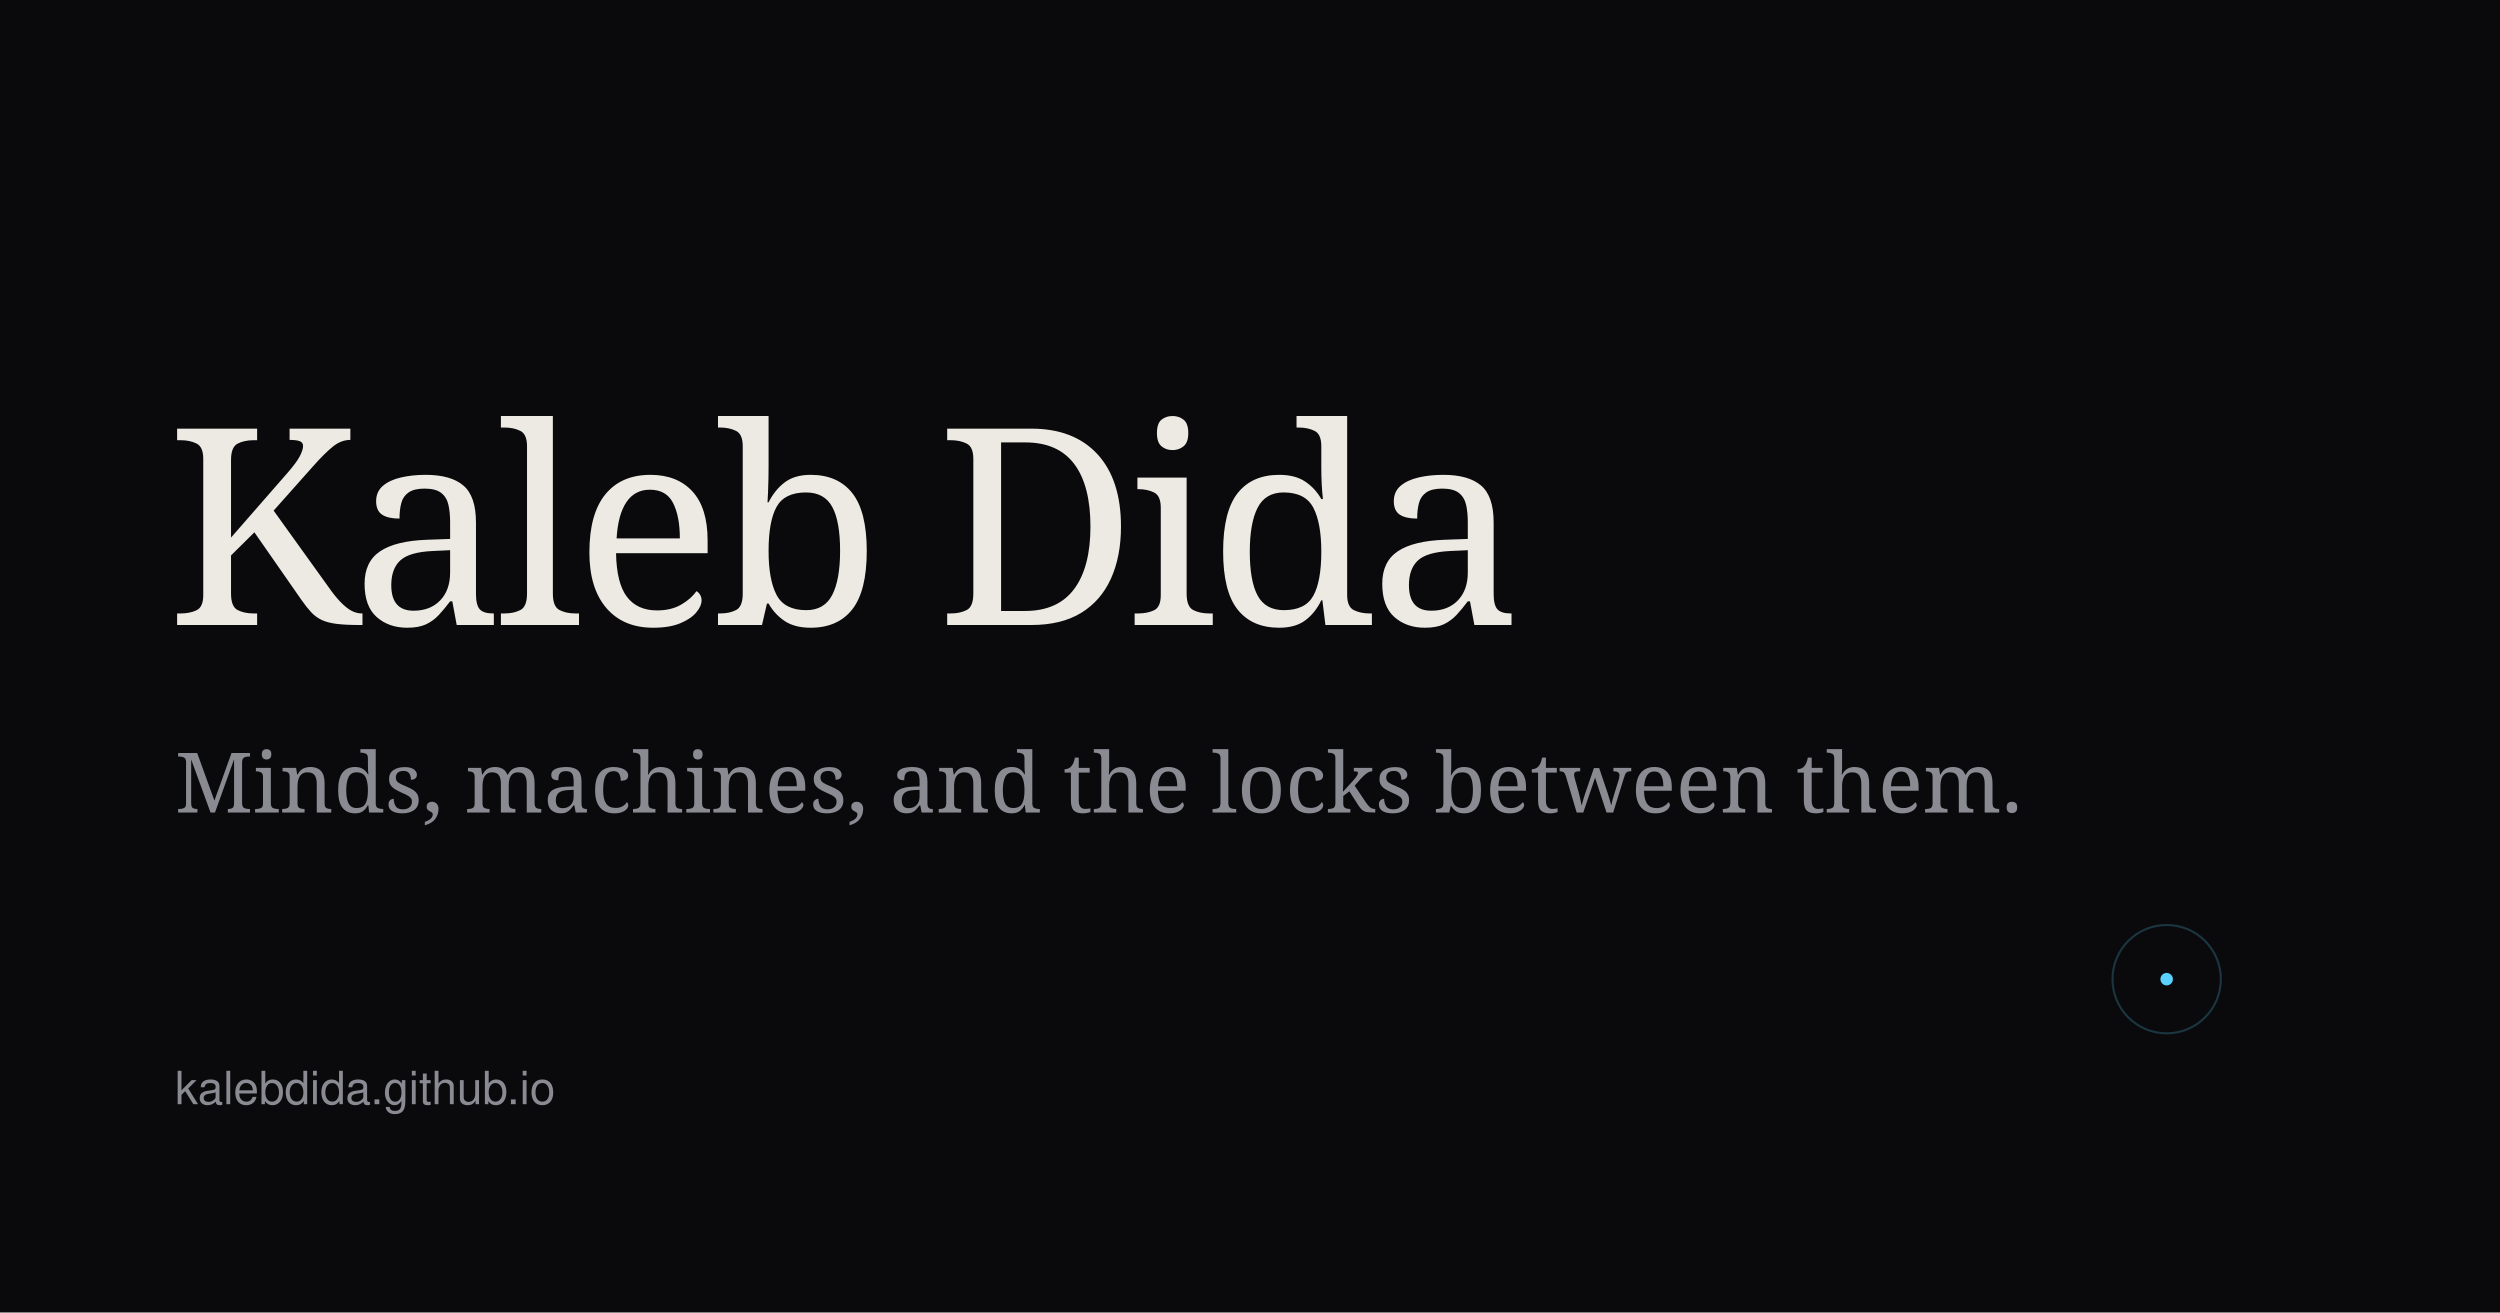
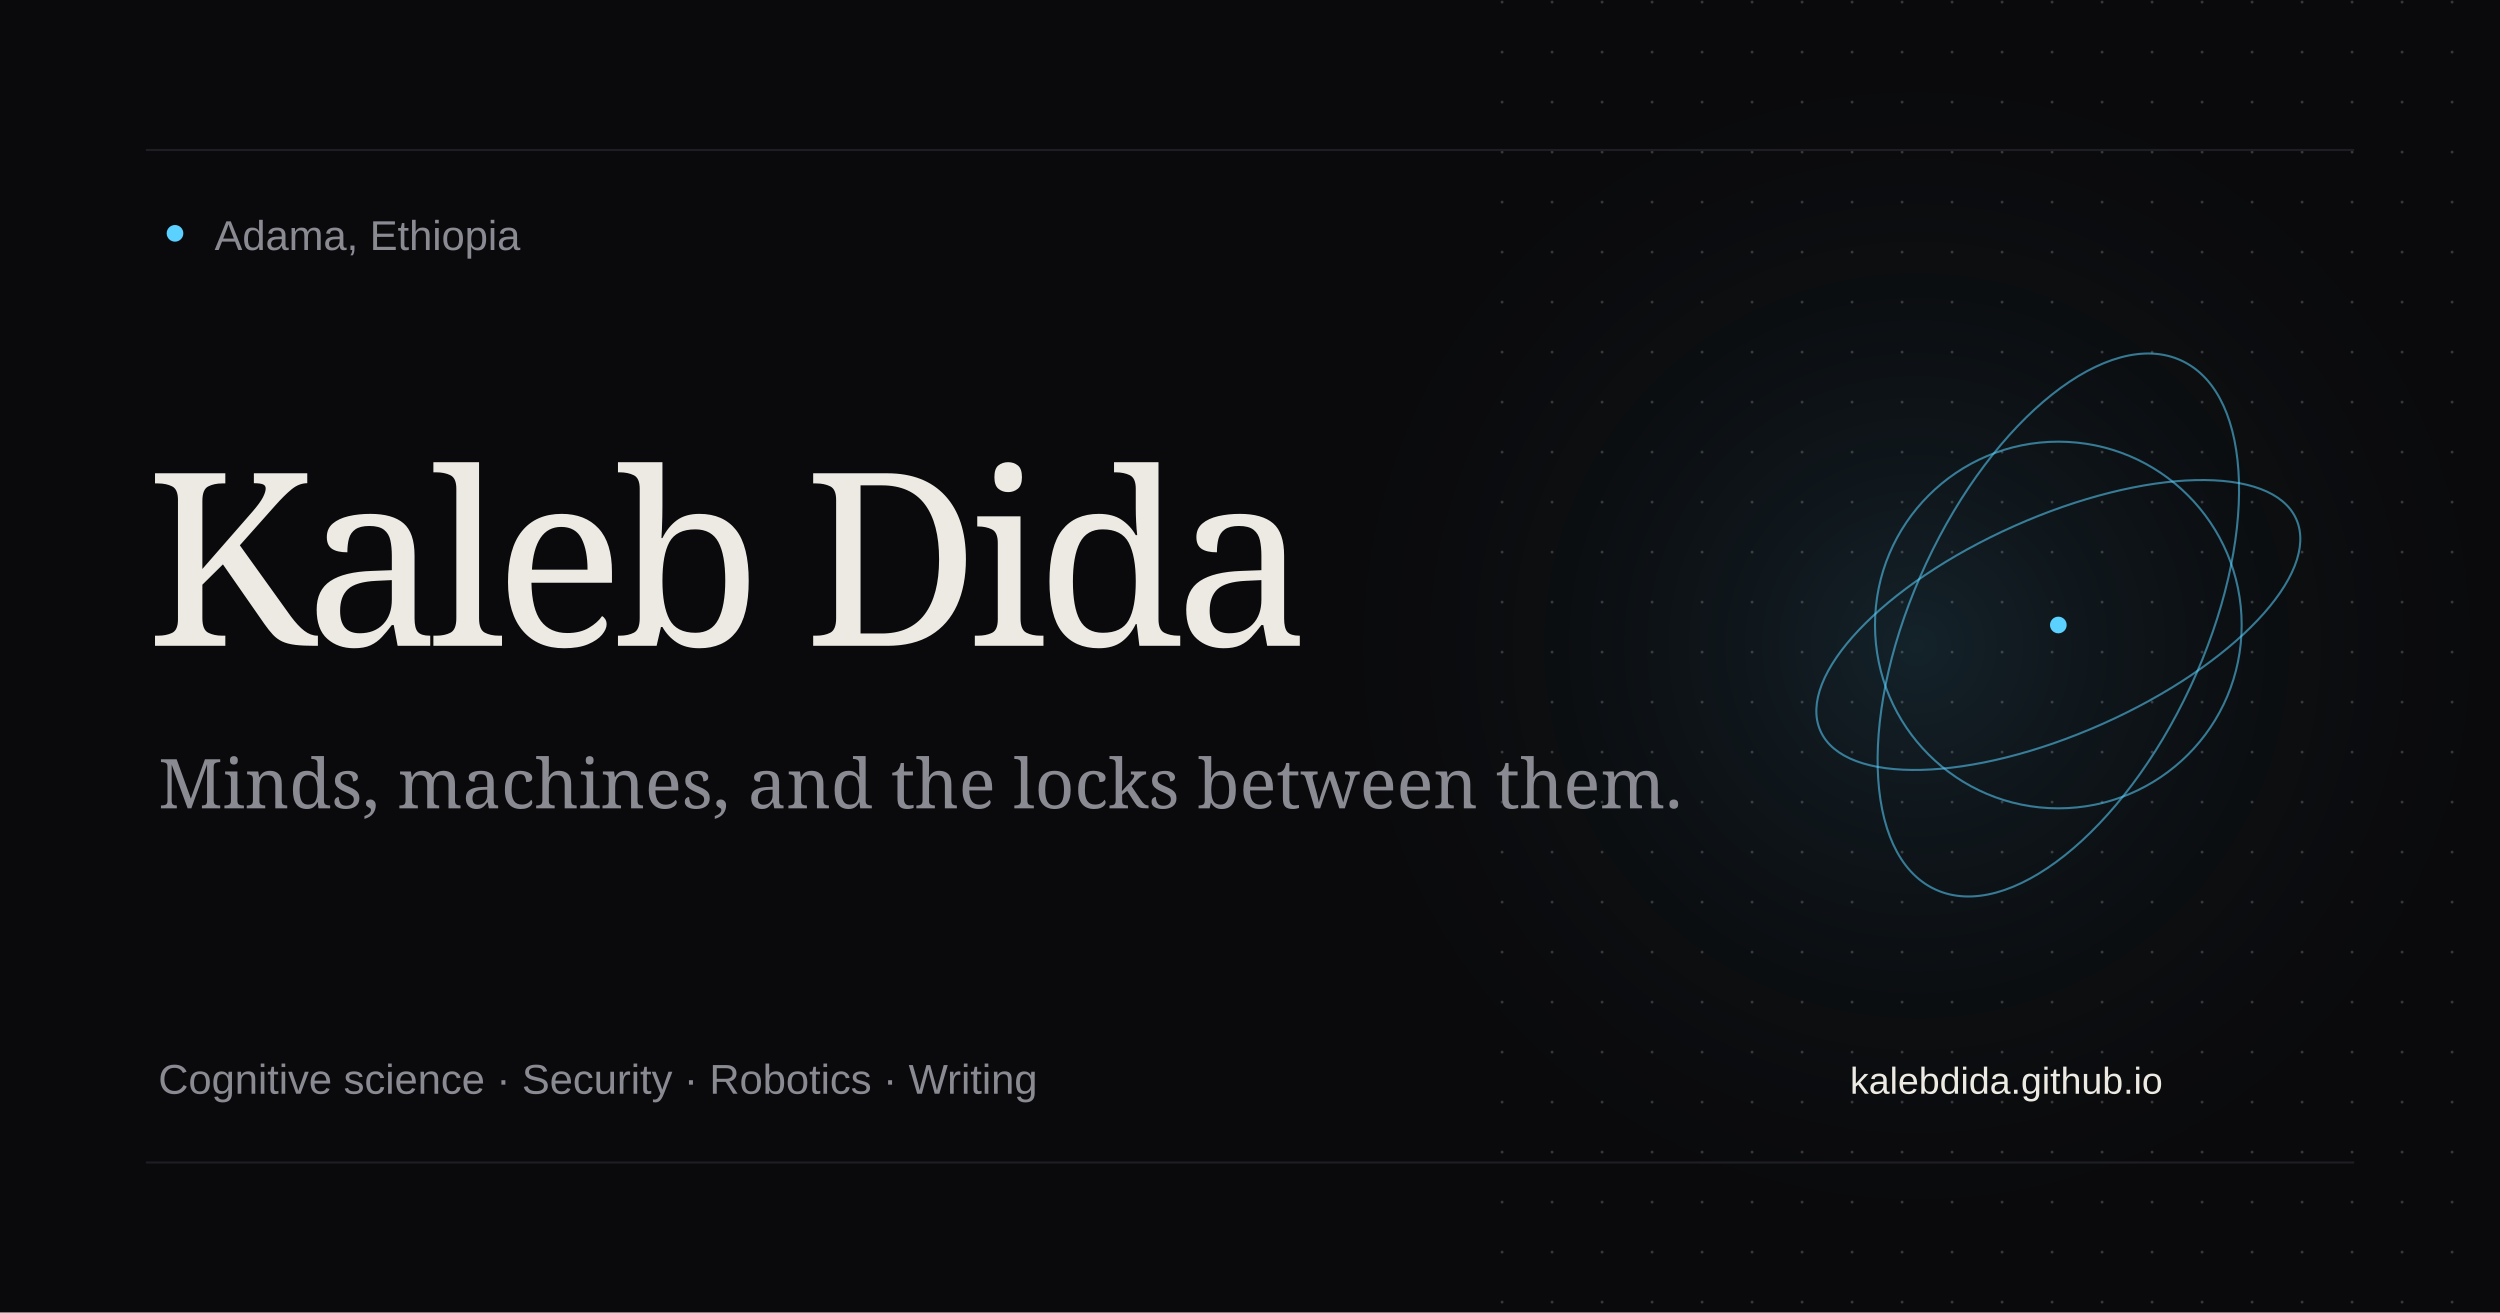
<svg xmlns="http://www.w3.org/2000/svg" width="1200" height="630" viewBox="0 0 1200 630" fill="none">
+   <defs>
+     <pattern id="dots" width="24" height="24" patternUnits="userSpaceOnUse">
+       <circle cx="1" cy="1" r=".7" fill="#8A8A93" opacity=".35" />
+     </pattern>
+     <radialGradient id="glow">
+       <stop stop-color="#5AD1FF" stop-opacity=".12" />
+       <stop offset="1" stop-color="#0A0A0C" stop-opacity="0" />
+     </radialGradient>
+   </defs>
  <rect width="1200" height="630" fill="#0A0A0C" />
-   <circle cx="1040" cy="470" r="3" fill="#5AD1FF" />
-   <circle cx="1040" cy="470" r="26" stroke="#5AD1FF" stroke-opacity="0.22" stroke-width="1" />
-   <text x="80" y="300" fill="#EDEAE3" font-family="Newsreader, Georgia, serif" font-weight="300" font-size="132" letter-spacing="-4">Kaleb Dida</text>
-   <text x="84" y="390" fill="#8A8A93" font-family="Newsreader, Georgia, serif" font-size="40">Minds, machines, and the locks between them.</text>
-   <text x="84" y="530" fill="#8A8A93" font-family="Geist, Helvetica, Arial, sans-serif" font-size="22">kalebdida.github.io</text>
+   <rect x="720" width="480" height="630" fill="url(#dots)" />
+   <ellipse cx="920" cy="310" rx="300" ry="300" fill="url(#glow)" />
+   <path d="M70 72h1060M70 558h1060" stroke="#1E1E24" />
+   <circle cx="84" cy="112" r="4" fill="#5AD1FF" />
+   <text x="103" y="120" fill="#8A8A93" font-family="Arial,sans-serif" font-size="20">Adama, Ethiopia</text>
+   <text x="70" y="310" fill="#EDEAE3" font-family="Georgia,serif" font-size="116" letter-spacing="-5">Kaleb Dida</text>
+   <text x="76" y="388" fill="#8A8A93" font-family="Georgia,serif" font-size="33">Minds, machines, and the locks between them.</text>
+   <g stroke="#5AD1FF" stroke-opacity=".55">
+     <ellipse cx="988" cy="300" rx="125" ry="52" transform="rotate(-24 988 300)" />
+     <ellipse cx="988" cy="300" rx="70" ry="140" transform="rotate(25 988 300)" />
+     <circle cx="988" cy="300" r="88" />
+   </g>
+   <circle cx="988" cy="300" r="4" fill="#5AD1FF" />
+   <text x="76" y="525" fill="#8A8A93" font-family="Arial,sans-serif" font-size="20">Cognitive science · Security · Robotics · Writing</text>
+   <text x="888" y="525" fill="#EDEAE3" font-family="Arial,sans-serif" font-size="18">kalebdida.github.io</text>
</svg>
